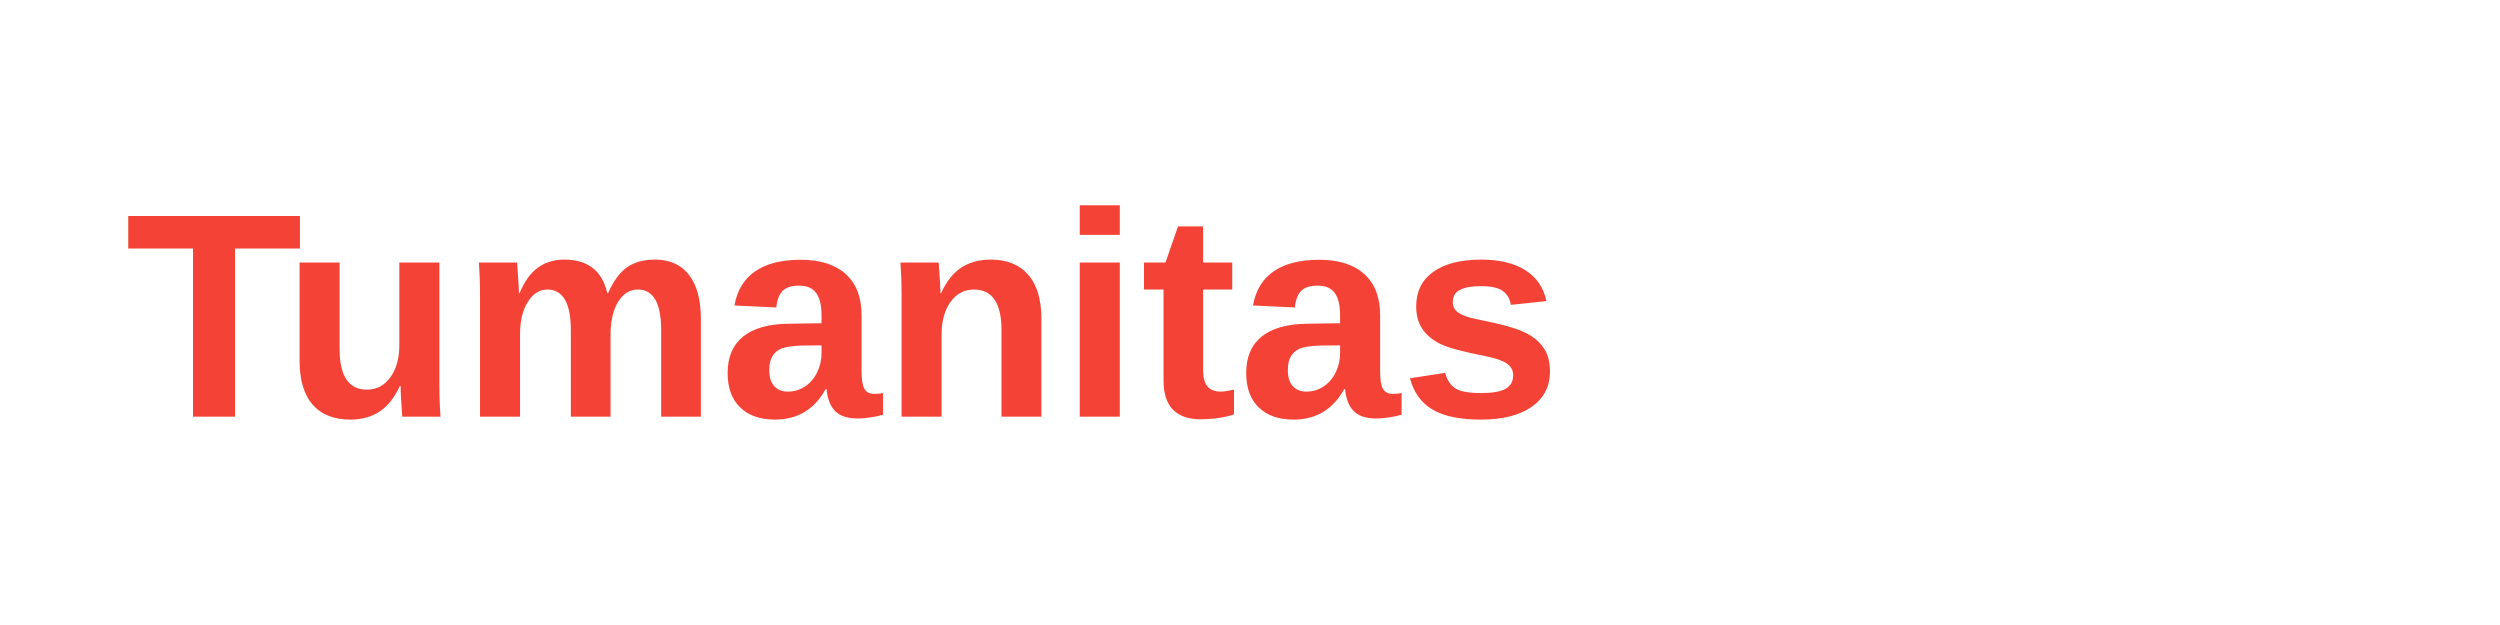
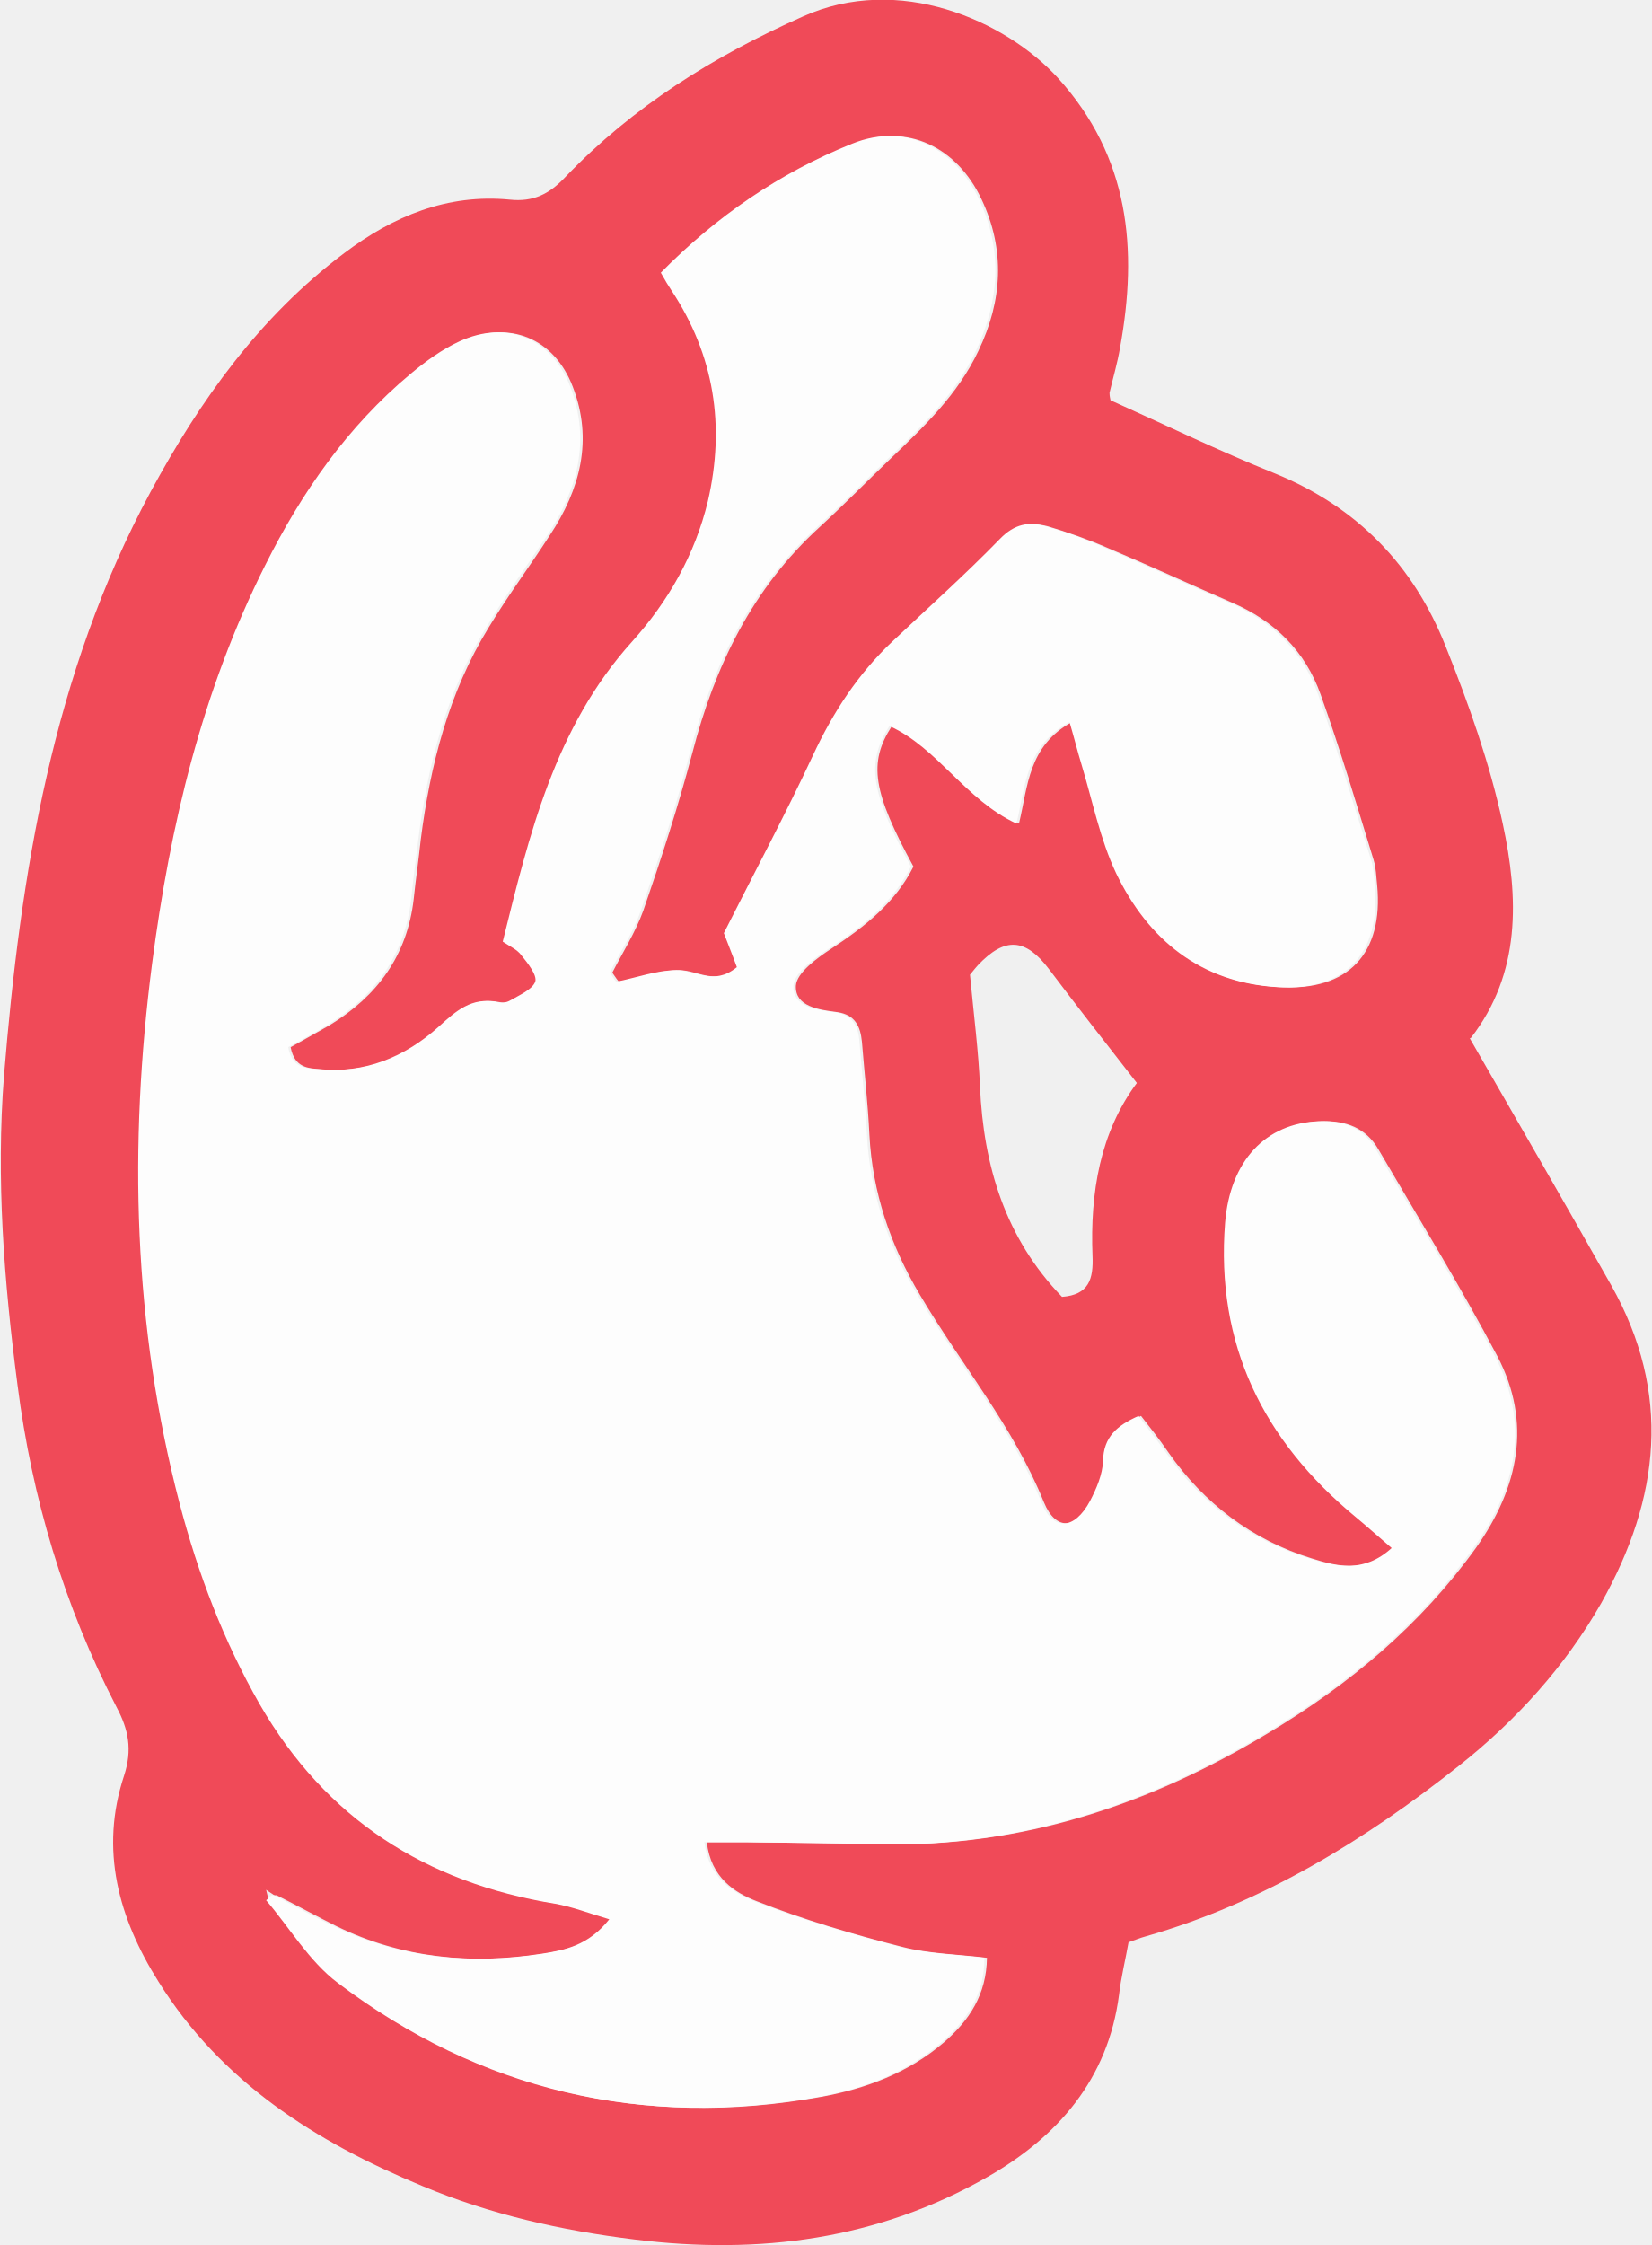
- <svg xmlns="http://www.w3.org/2000/svg" viewBox="0 0 240 60">
-   <rect width="240" height="60" fill="#fff" />
-   <text x="12" y="40" font-family="Poppins, Arial" font-size="28" font-weight="700" fill="#F44336">Tumanitas</text>
+ <svg xmlns="http://www.w3.org/2000/svg" id="Capa_2" viewBox="0 0 33.01 44.87">
+   <defs>
+     <style>
+       .cls-1 {
+         fill: #f04a58;
+       }
+ 
+       .cls-2 {
+         fill: #fdfdfd;
+       }
+     </style>
+   </defs>
+   <g id="Capa_1-2" data-name="Capa_1">
+     <g>
+       <path class="cls-1" d="M29.38,20.75c.98,1.7,1.91,3.31,2.83,4.94,1.21,2.15.98,4.25-.2,6.35-.73,1.28-1.71,2.35-2.83,3.24-1.88,1.49-3.93,2.75-6.27,3.42-.11.03-.21.07-.35.12-.06.34-.15.7-.19,1.05-.22,1.69-1.23,2.84-2.63,3.64-2.19,1.25-4.56,1.56-7.05,1.25-1.47-.18-2.89-.5-4.25-1.07-2.13-.88-4.02-2.08-5.27-4.08-.8-1.27-1.18-2.64-.69-4.12.17-.52.09-.92-.15-1.37-1.05-2.03-1.69-4.17-1.98-6.44-.27-2.06-.43-4.12-.27-6.18.33-4.05.97-8.03,2.93-11.67.99-1.83,2.18-3.5,3.87-4.77.98-.74,2.06-1.19,3.31-1.07.47.05.79-.11,1.11-.45,1.35-1.41,2.97-2.42,4.75-3.21,1.91-.86,4.04.07,5.1,1.23,1.43,1.58,1.6,3.42,1.24,5.39-.05.3-.14.6-.21.9,0,.03,0,.06.02.15,1.07.48,2.16,1.01,3.28,1.46,1.65.67,2.78,1.84,3.42,3.46.46,1.15.88,2.33,1.14,3.54.32,1.48.37,2.99-.64,4.29ZM5.48,37.88c-.05-.04-.11-.07-.16-.11.02.07.03.14.05.21.47.56.86,1.22,1.43,1.65,2.86,2.16,6.08,2.92,9.61,2.28.89-.16,1.75-.48,2.46-1.09.51-.44.85-.96.86-1.69-.58-.07-1.16-.08-1.7-.22-.98-.25-1.96-.54-2.9-.91-.44-.17-.92-.47-1-1.18.31,0,.58,0,.85,0,.88.01,1.76.02,2.64.04,2.81.06,5.36-.79,7.73-2.22,1.62-.97,3.05-2.16,4.16-3.71.85-1.2,1.12-2.5.42-3.83-.74-1.4-1.57-2.75-2.37-4.12-.25-.44-.66-.59-1.15-.57-1.06.04-1.77.79-1.87,2.03-.19,2.43.76,4.35,2.61,5.88.23.19.45.39.72.62-.56.51-1.13.37-1.64.21-1.2-.37-2.16-1.1-2.88-2.13-.17-.25-.36-.49-.54-.72-.44.2-.7.43-.71.9,0,.27-.13.55-.26.8-.3.57-.73.61-.97.03-.61-1.52-1.66-2.76-2.48-4.15-.59-.99-.95-2.05-1.01-3.2-.03-.62-.1-1.24-.15-1.86-.03-.31-.14-.54-.49-.59-.37-.05-.85-.11-.83-.53.02-.26.42-.55.71-.74.67-.44,1.28-.92,1.64-1.64-.81-1.49-.91-2.07-.43-2.81.97.44,1.52,1.48,2.54,1.95.18-.74.18-1.55,1.06-2.03.09.34.16.6.24.85.22.73.37,1.49.69,2.17.64,1.34,1.68,2.2,3.23,2.28,1.36.08,2.07-.67,1.94-2.04-.02-.17-.02-.34-.07-.5-.34-1.11-.67-2.22-1.06-3.31-.31-.87-.92-1.47-1.78-1.84-.83-.36-1.65-.74-2.48-1.09-.39-.17-.79-.31-1.19-.43-.34-.09-.63-.04-.91.25-.69.71-1.43,1.37-2.15,2.05-.69.65-1.19,1.43-1.59,2.28-.55,1.17-1.16,2.32-1.78,3.55.06.17.17.44.26.68-.47.38-.83.06-1.2.06-.4,0-.8.15-1.2.23-.02,0-.07-.08-.14-.18.2-.39.46-.8.62-1.24.36-1.04.7-2.09.98-3.15.45-1.74,1.2-3.29,2.55-4.52.48-.44.94-.91,1.41-1.36.68-.65,1.35-1.29,1.76-2.16.48-1,.54-2.02.06-3.03-.49-1.04-1.49-1.53-2.53-1.11-1.45.58-2.72,1.46-3.83,2.58.09.15.15.25.21.35.86,1.3,1.08,2.71.73,4.22-.25,1.07-.79,2.01-1.52,2.81-1.54,1.71-2.05,3.85-2.58,5.99.15.1.29.16.37.27.12.16.32.4.28.53-.06.17-.32.27-.51.38-.07.04-.17.05-.25.03-.51-.11-.83.18-1.17.49-.68.61-1.48.94-2.41.85-.24-.02-.52-.02-.6-.44.25-.14.52-.29.78-.44.95-.58,1.55-1.39,1.68-2.52.04-.39.1-.79.14-1.18.19-1.5.56-2.95,1.36-4.25.38-.63.82-1.22,1.22-1.84.61-.92.87-1.91.46-2.97-.37-.97-1.27-1.34-2.21-.91-.35.16-.68.4-.98.65-1.27,1.05-2.18,2.37-2.91,3.83-1.26,2.51-1.9,5.19-2.26,7.96-.47,3.64-.38,7.23.55,10.79.37,1.4.88,2.75,1.6,4.01,1.32,2.29,3.33,3.57,5.91,3.99.34.06.67.19,1.08.31-.42.52-.9.61-1.36.69-1.43.22-2.83.09-4.14-.55-.4-.2-.8-.42-1.2-.62ZM22.73,21.65c-.64-.82-1.21-1.55-1.76-2.28-.47-.62-.88-.65-1.42-.08-.09.1-.17.21-.16.19.08.84.17,1.53.2,2.23.07,1.6.51,3.04,1.64,4.21.54-.04.63-.36.61-.82-.05-1.26.15-2.47.89-3.46Z" />
+       <path class="cls-2" d="M5.48,37.88c.4.21.79.43,1.2.62,1.32.64,2.71.77,4.14.55.46-.07.94-.16,1.36-.69-.41-.12-.74-.25-1.08-.31-2.59-.42-4.59-1.7-5.91-3.99-.72-1.26-1.23-2.6-1.6-4.01-.93-3.56-1.02-7.16-.55-10.79.36-2.77,1-5.45,2.26-7.96.73-1.46,1.65-2.78,2.91-3.83.3-.25.63-.49.98-.65.94-.43,1.84-.06,2.21.91.41,1.07.15,2.05-.46,2.97-.41.61-.84,1.21-1.22,1.84-.8,1.3-1.17,2.75-1.36,4.25-.05.39-.1.79-.14,1.18-.13,1.13-.73,1.94-1.68,2.52-.26.16-.53.3-.78.44.08.42.35.42.6.44.93.09,1.73-.24,2.41-.85.34-.31.66-.6,1.17-.49.08.02.18.01.25-.03.19-.11.45-.22.51-.38.04-.13-.15-.37-.28-.53-.08-.11-.22-.17-.37-.27.53-2.14,1.04-4.28,2.58-5.99.73-.81,1.26-1.74,1.52-2.81.35-1.51.13-2.92-.73-4.22-.06-.09-.12-.19-.21-.35,1.1-1.12,2.38-2,3.83-2.58,1.04-.42,2.04.07,2.53,1.11.48,1.02.41,2.03-.06,3.03-.41.87-1.08,1.51-1.76,2.16-.47.45-.93.92-1.41,1.36-1.34,1.23-2.1,2.78-2.55,4.52-.27,1.07-.62,2.11-.98,3.15-.15.44-.42.84-.62,1.24.07.09.11.18.14.18.4-.08.8-.23,1.2-.23.37,0,.74.32,1.2-.06-.09-.25-.2-.52-.26-.68.62-1.23,1.23-2.37,1.78-3.55.4-.86.9-1.63,1.59-2.28.72-.68,1.46-1.34,2.15-2.05.29-.3.58-.35.91-.25.41.11.81.26,1.19.43.83.35,1.65.74,2.48,1.09.85.37,1.47.97,1.78,1.84.38,1.09.71,2.2,1.06,3.31.05.16.06.34.07.5.13,1.36-.58,2.12-1.94,2.04-1.54-.09-2.59-.95-3.23-2.28-.32-.68-.47-1.44-.69-2.17-.08-.26-.14-.51-.24-.85-.88.48-.88,1.29-1.06,2.03-1.02-.47-1.57-1.51-2.54-1.95-.47.74-.38,1.32.43,2.81-.36.72-.97,1.2-1.64,1.64-.29.19-.69.48-.71.74-.02.42.46.49.83.53.35.05.47.28.49.59.05.62.12,1.24.15,1.86.06,1.16.43,2.22,1.01,3.2.82,1.38,1.87,2.63,2.48,4.15.23.58.66.55.97-.03.13-.25.25-.53.26-.8.01-.48.28-.71.71-.9.17.23.36.47.54.72.72,1.04,1.68,1.76,2.88,2.13.52.16,1.08.3,1.64-.21-.27-.23-.49-.43-.72-.62-1.85-1.53-2.8-3.45-2.61-5.88.1-1.24.81-1.99,1.87-2.03.49-.02.9.13,1.15.57.8,1.37,1.63,2.72,2.37,4.12.71,1.34.44,2.64-.42,3.83-1.1,1.55-2.54,2.74-4.16,3.71-2.37,1.43-4.92,2.28-7.73,2.22-.88-.02-1.76-.03-2.64-.04-.27,0-.54,0-.85,0,.09.71.56,1,1,1.18.94.37,1.92.65,2.9.91.54.14,1.11.15,1.7.22,0,.73-.35,1.25-.86,1.69-.71.61-1.56.93-2.46,1.09-3.53.63-6.75-.12-9.61-2.28-.57-.43-.96-1.1-1.43-1.65.04-.03.08-.07.11-.1Z" />
+     </g>
+   </g>
</svg>
